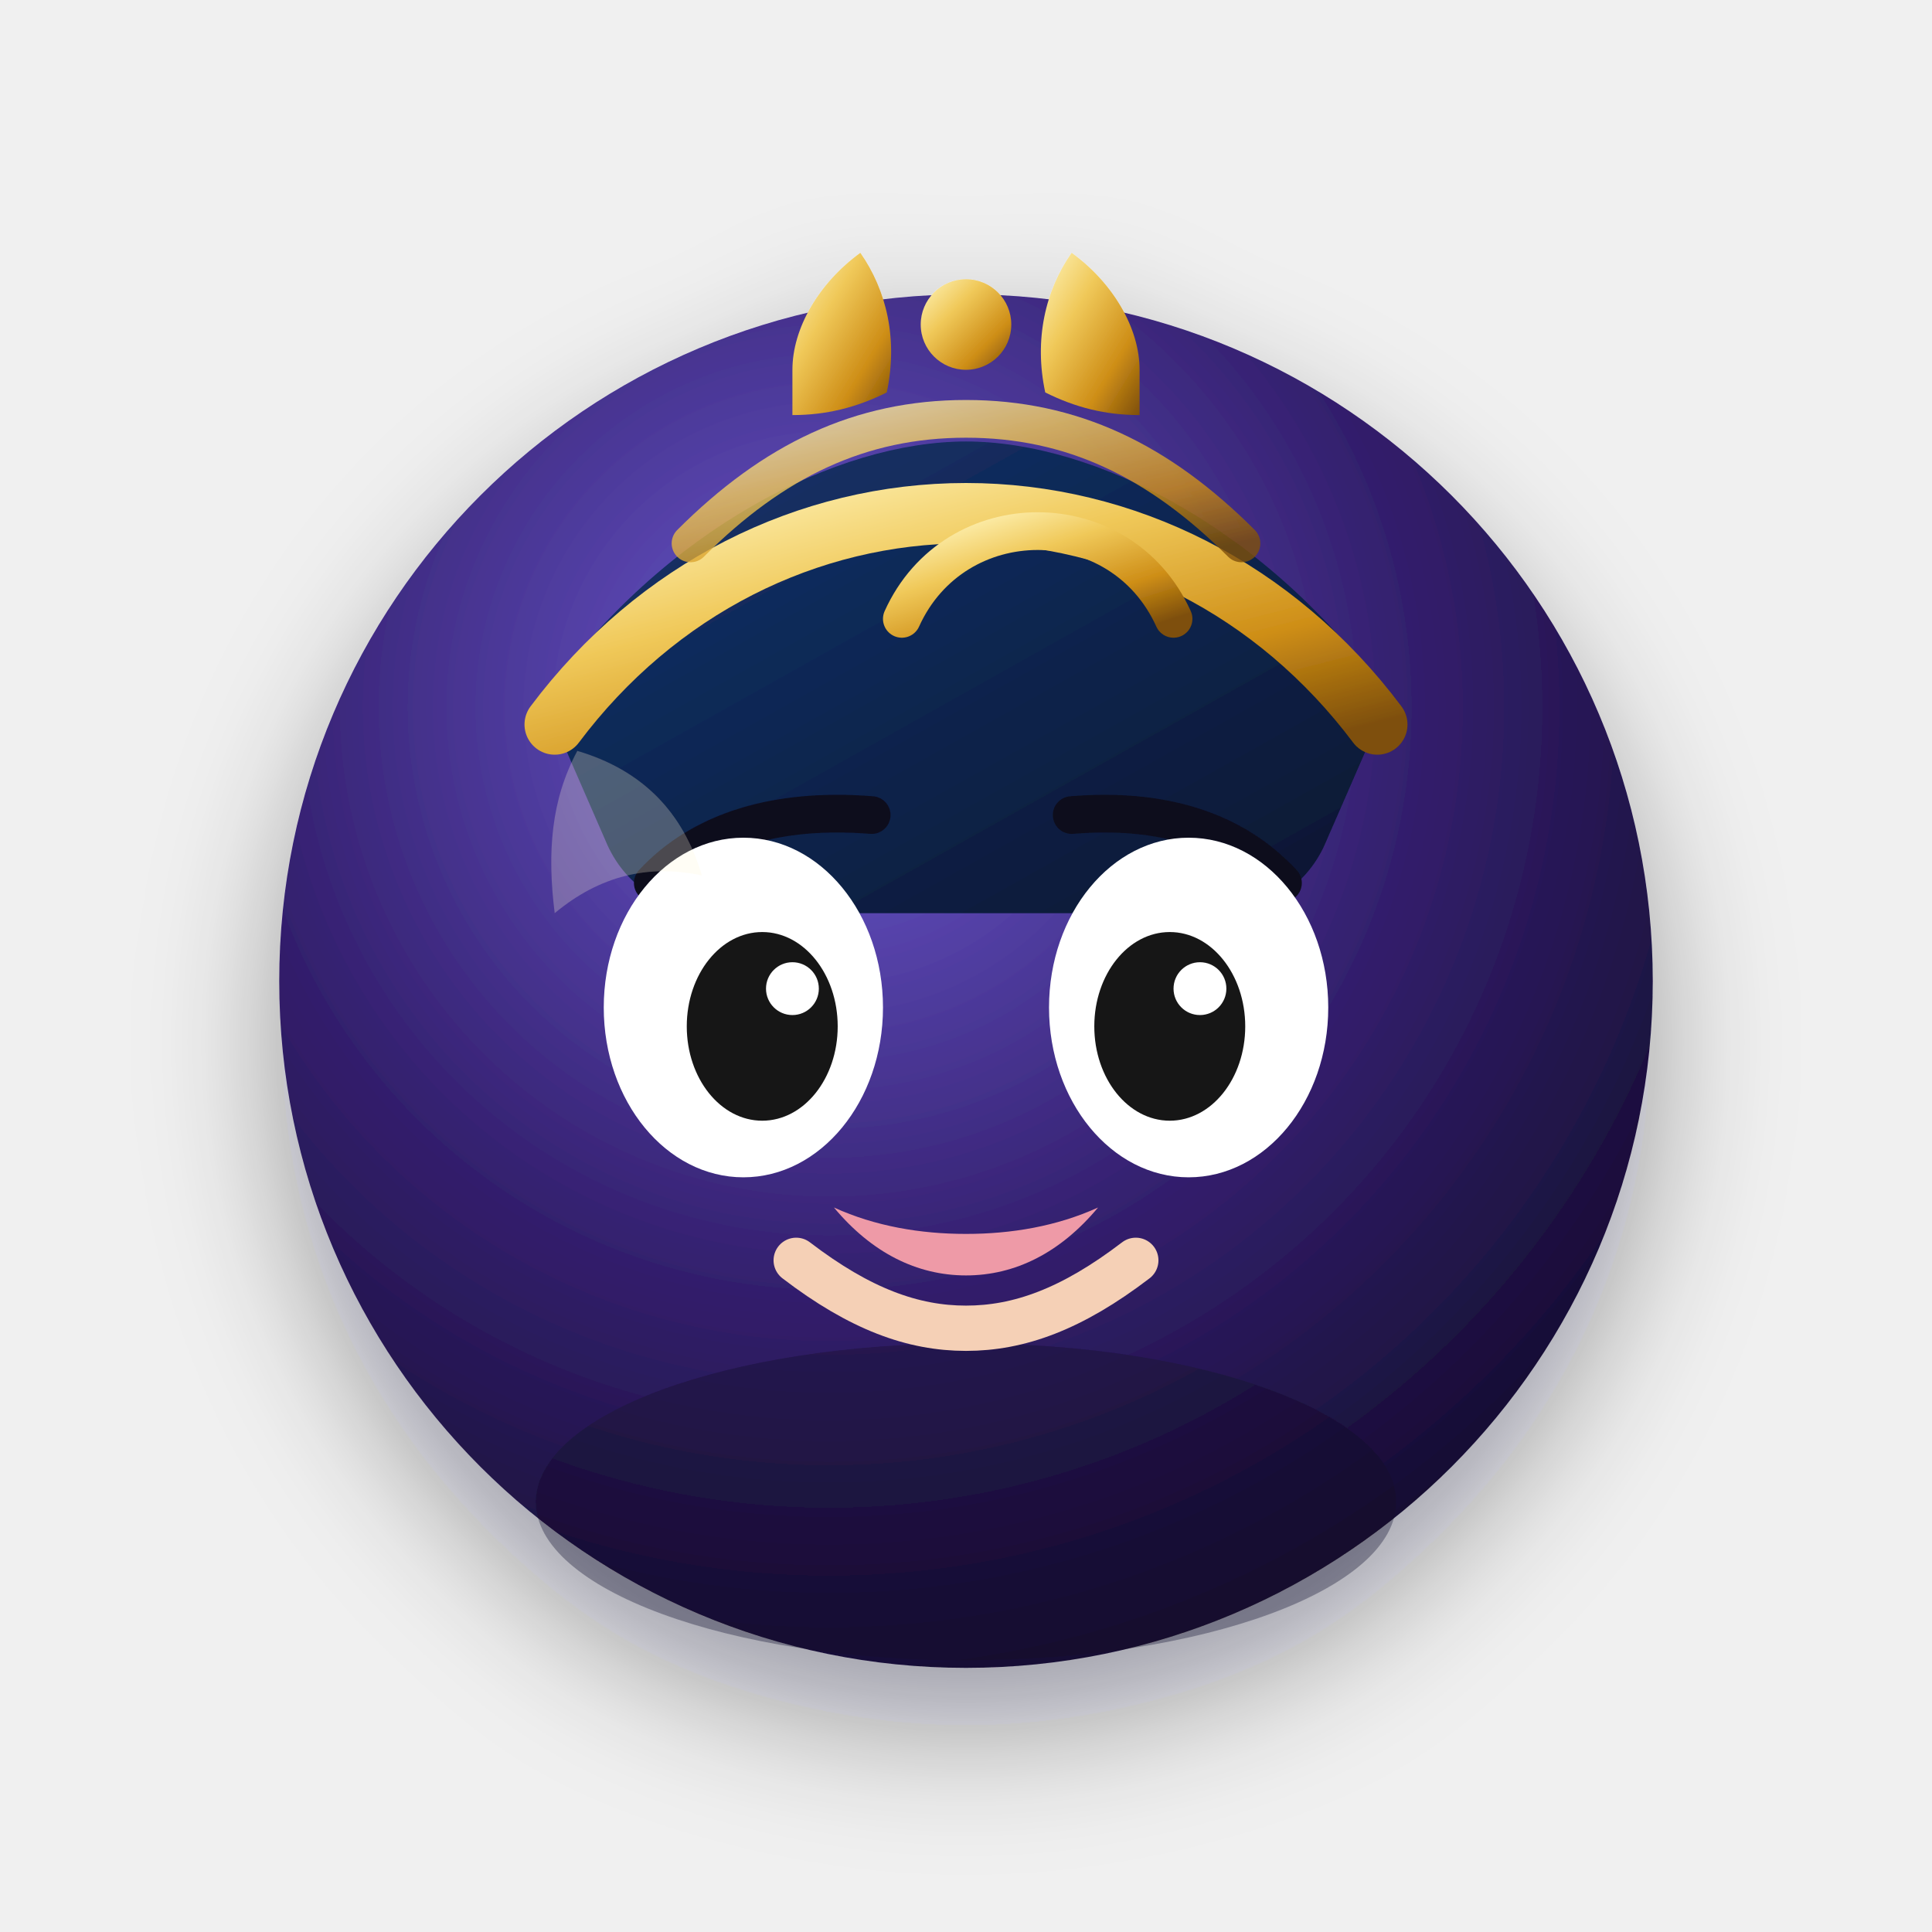
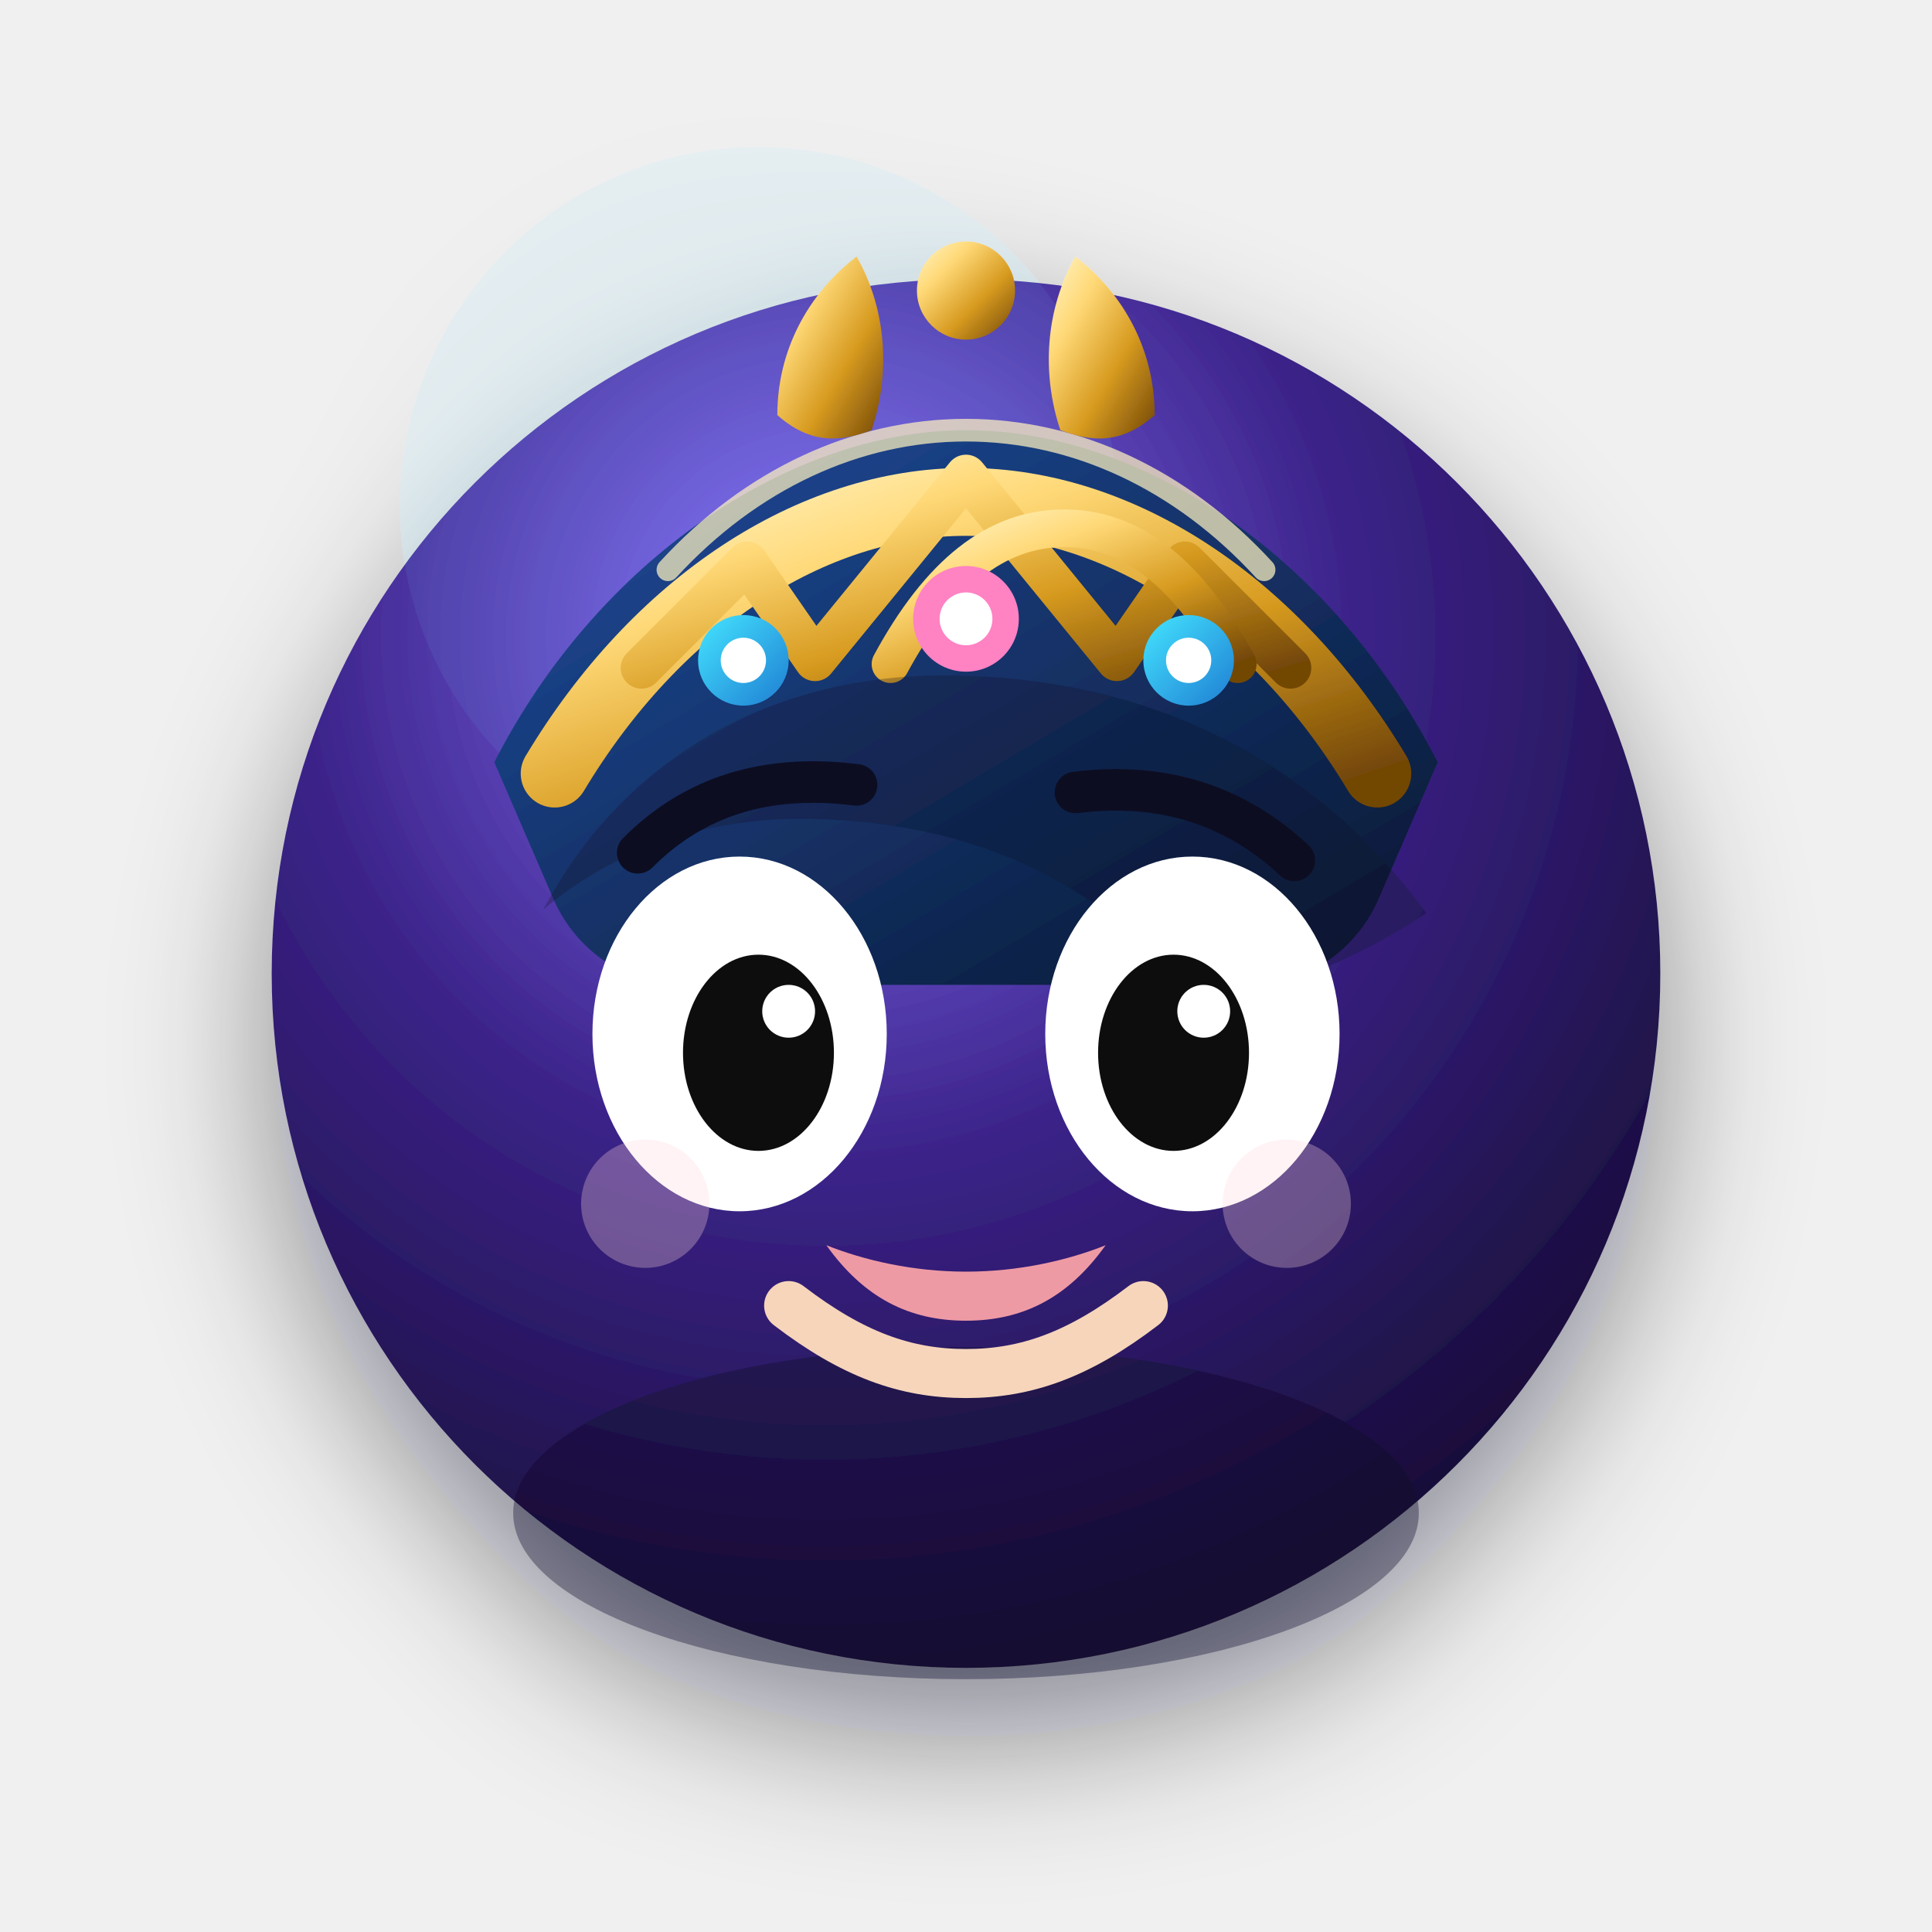
<svg xmlns="http://www.w3.org/2000/svg" viewBox="0 0 512 512">
  <defs>
-     <radialGradient id="face" cx="40%" cy="30%" r="72%">
-       <stop offset="0%" stop-color="#6d5bd3" />
-       <stop offset="58%" stop-color="#34206f" />
-       <stop offset="100%" stop-color="#160d33" />
+     <radialGradient id="bg" cx="40%" cy="26%" r="78%">
+       <stop offset="0%" stop-color="#8b73ff" />
+       <stop offset="48%" stop-color="#3b2389" />
+       <stop offset="100%" stop-color="#150b32" />
    </radialGradient>
    <linearGradient id="gold" x1="0%" y1="0%" x2="100%" y2="100%">
-       <stop offset="0%" stop-color="#fff5bc" />
-       <stop offset="35%" stop-color="#f0c95a" />
-       <stop offset="72%" stop-color="#ce8e17" />
-       <stop offset="100%" stop-color="#7e4f08" />
+       <stop offset="0%" stop-color="#fff5c8" />
+       <stop offset="28%" stop-color="#ffd978" />
+       <stop offset="62%" stop-color="#d79b20" />
+       <stop offset="100%" stop-color="#724606" />
    </linearGradient>
-     <linearGradient id="night" x1="0%" y1="0%" x2="100%" y2="100%">
-       <stop offset="0%" stop-color="#15356f" />
-       <stop offset="100%" stop-color="#09152e" />
+     <linearGradient id="crown" x1="0%" y1="0%" x2="100%" y2="100%">
+       <stop offset="0%" stop-color="#1f4d9f" />
+       <stop offset="100%" stop-color="#09162e" />
    </linearGradient>
-     <filter id="shadow" x="-30%" y="-30%" width="160%" height="160%">
-       <feDropShadow dx="0" dy="16" stdDeviation="18" flood-color="#0a0714" flood-opacity="0.35" />
+     <linearGradient id="jewel" x1="0%" y1="0%" x2="100%" y2="100%">
+       <stop offset="0%" stop-color="#44e5ff" />
+       <stop offset="100%" stop-color="#1f7ed3" />
+     </linearGradient>
+     <filter id="shadow" x="-35%" y="-35%" width="170%" height="170%">
+       <feDropShadow dx="0" dy="18" stdDeviation="20" flood-color="#070513" flood-opacity="0.42" />
    </filter>
  </defs>
  <g filter="url(#shadow)">
-     <circle cx="256" cy="260" r="182" fill="url(#face)" />
-     <ellipse cx="256" cy="398" rx="114" ry="42" fill="#100b21" opacity="0.32" />
-     <path d="M144 185c32-45 78-68 112-68s80 23 112 68l-17 39c-5 11-16 18-28 18H189c-12 0-23-7-28-18z" fill="url(#night)" />
-     <path d="M147 192c27-36 67-56 109-56s82 20 109 56" fill="none" stroke="url(#gold)" stroke-width="16" stroke-linecap="round" />
-     <path d="M183 144c22-22 45-33 73-33s51 11 73 33" fill="none" stroke="url(#gold)" stroke-width="10" stroke-linecap="round" opacity="0.8" />
-     <path d="M210 98c0-11 7-23 18-31 7 10 10 23 7 37-8 4-16 6-25 6z" fill="url(#gold)" />
-     <path d="M302 98c0-11-7-23-18-31-7 10-10 23-7 37 8 4 16 6 25 6z" fill="url(#gold)" />
-     <circle cx="256" cy="86" r="12" fill="url(#gold)" />
-     <path d="M239 164c14-31 58-31 72 0" fill="none" stroke="url(#gold)" stroke-width="10" stroke-linecap="round" />
-     <path d="M173 234c13-14 33-20 58-18" fill="none" stroke="#0c0d1f" stroke-width="10" stroke-linecap="round" />
-     <path d="M284 216c24-2 43 4 56 18" fill="none" stroke="#0c0d1f" stroke-width="10" stroke-linecap="round" />
-     <ellipse cx="197" cy="267" rx="37" ry="45" fill="#fff" />
-     <ellipse cx="315" cy="267" rx="37" ry="45" fill="#fff" />
-     <ellipse cx="202" cy="272" rx="20" ry="25" fill="#181818" />
-     <ellipse cx="310" cy="272" rx="20" ry="25" fill="#181818" />
-     <circle cx="210" cy="262" r="7" fill="#fff" />
-     <circle cx="318" cy="262" r="7" fill="#fff" />
-     <path d="M211 334c17 13 31 18 45 18s28-5 45-18" fill="none" stroke="#f5d0b6" stroke-width="12" stroke-linecap="round" />
-     <path d="M221 320c10 12 22 18 35 18s25-6 35-18c-11 5-23 7-35 7s-24-2-35-7z" fill="#ee9aa7" />
-     <path d="M153 199c17 5 28 16 33 33-14-3-27 0-39 10-2-16-1-30 6-43z" fill="#fff7d7" opacity="0.26" />
+     <circle cx="256" cy="258" r="184" fill="url(#bg)" />
+     <circle cx="201" cy="134" r="95" fill="#6dd6ff" opacity="0.08" />
+     <ellipse cx="256" cy="401" rx="120" ry="44" fill="#0d0820" opacity="0.34" />
+     <path d="M131 202c27-53 78-88 125-88 48 0 98 35 125 88l-16 37c-6 13-19 22-33 22H180c-14 0-27-9-33-22z" fill="url(#crown)" />
+     <path d="M147 205c27-45 68-72 109-72s82 27 109 72" fill="none" stroke="url(#gold)" stroke-width="18" stroke-linecap="round" />
+     <path d="M177 151c22-24 50-37 79-37s57 13 79 37" fill="none" stroke="#fff3bf" stroke-width="6" stroke-linecap="round" opacity="0.72" />
+     <path d="M170 177l28-28 18 26 40-49 40 49 18-26 28 28" fill="none" stroke="url(#gold)" stroke-width="11" stroke-linecap="round" stroke-linejoin="round" />
+     <path d="M206 110c0-17 8-32 21-42 8 14 9 31 4 46-8 3-16 4-25-4z" fill="url(#gold)" />
+     <path d="M306 110c0-17-8-32-21-42-8 14-9 31-4 46 8 3 16 4 25-4z" fill="url(#gold)" />
+     <circle cx="256" cy="77" r="13" fill="url(#gold)" />
+     <path d="M236 176c13-24 28-36 46-36 18 0 33 12 46 36" fill="none" stroke="url(#gold)" stroke-width="10" stroke-linecap="round" />
+     <circle cx="197" cy="175" r="12" fill="url(#jewel)" />
+     <circle cx="315" cy="175" r="12" fill="url(#jewel)" />
+     <circle cx="256" cy="164" r="14" fill="#ff82c3" />
+     <circle cx="197" cy="175" r="6" fill="#fff" />
+     <circle cx="315" cy="175" r="6" fill="#fff" />
+     <circle cx="256" cy="164" r="7" fill="#fff" />
+     <path d="M144 241c20-38 58-62 106-62 54 0 98 22 128 63-18 12-39 21-62 24-20-30-57-49-104-49-25 0-49 8-68 24z" fill="#0d1026" opacity="0.27" />
+     <ellipse cx="196" cy="274" rx="39" ry="47" fill="#fff" />
+     <ellipse cx="316" cy="274" rx="39" ry="47" fill="#fff" />
+     <ellipse cx="201" cy="279" rx="20" ry="26" fill="#111" />
+     <ellipse cx="311" cy="279" rx="20" ry="26" fill="#111" />
+     <circle cx="209" cy="268" r="7" fill="#fff" />
+     <circle cx="319" cy="268" r="7" fill="#fff" />
+     <path d="M169 226c15-15 34-21 58-18" fill="none" stroke="#090c20" stroke-width="11" stroke-linecap="round" />
+     <path d="M285 210c24-3 43 4 58 18" fill="none" stroke="#090c20" stroke-width="11" stroke-linecap="round" />
+     <circle cx="171" cy="319" r="17" fill="#ffd6dc" opacity="0.3" />
+     <circle cx="341" cy="319" r="17" fill="#ffd6dc" opacity="0.3" />
+     <path d="M209 346c17 13 31 18 47 18 16 0 30-5 47-18" fill="none" stroke="#f6d5bb" stroke-width="13" stroke-linecap="round" />
+     <path d="M219 330c10 14 22 20 37 20 15 0 27-6 37-20-10 4-23 7-37 7-14 0-27-3-37-7z" fill="#ee9aa4" />
  </g>
</svg>
